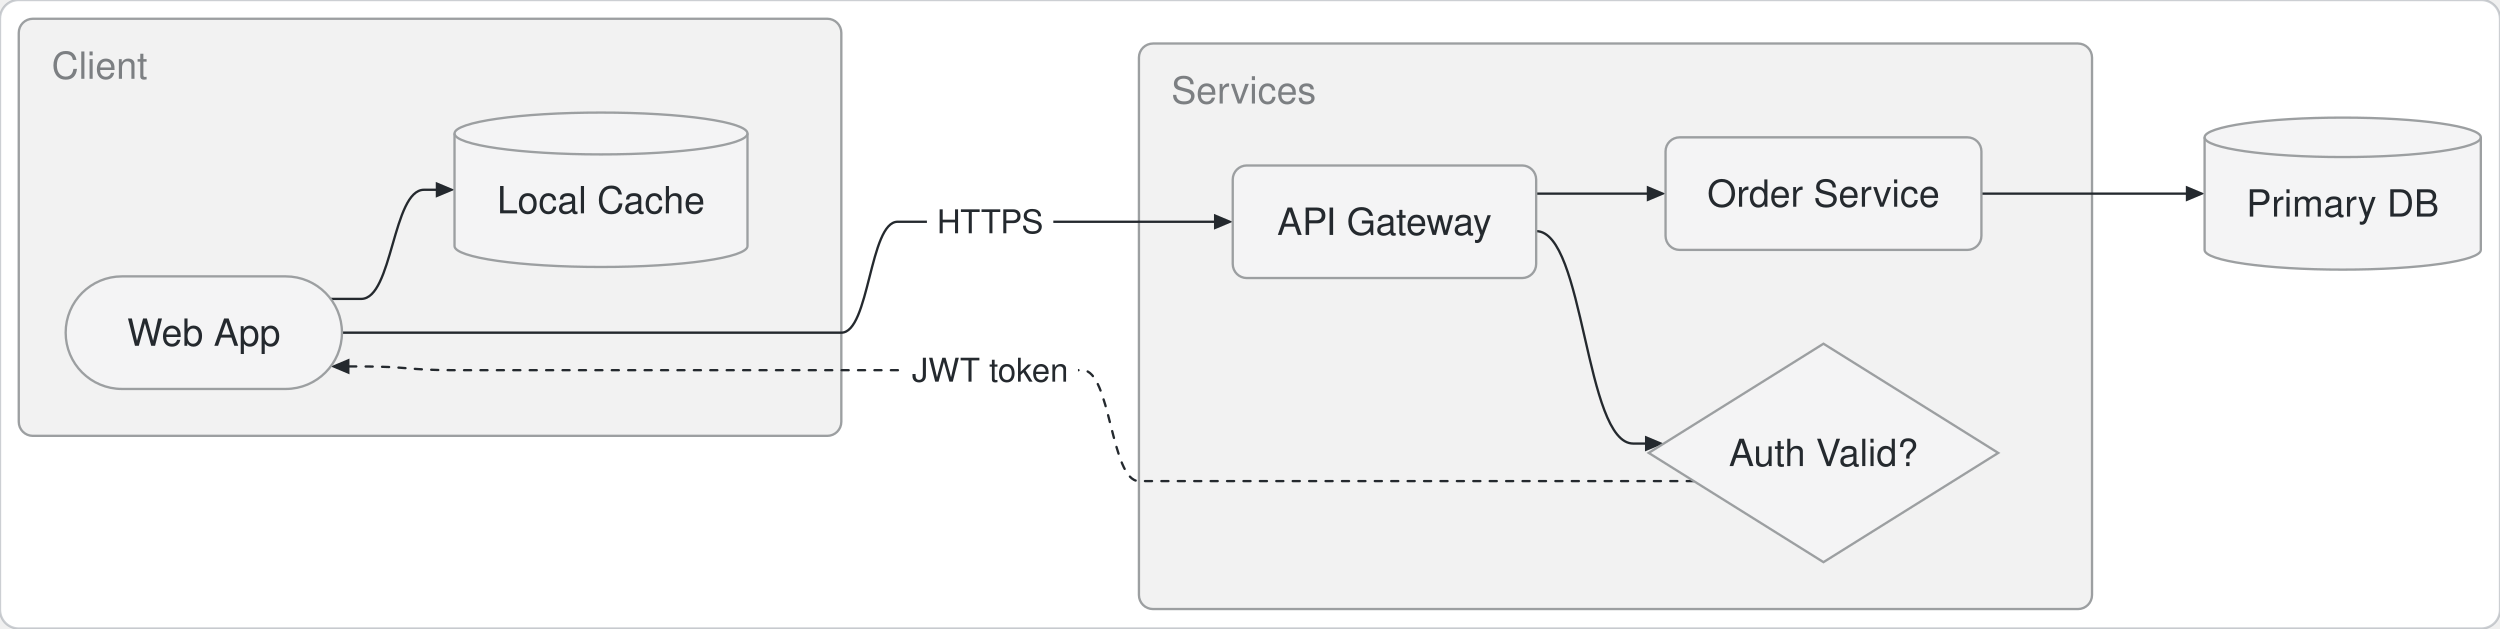
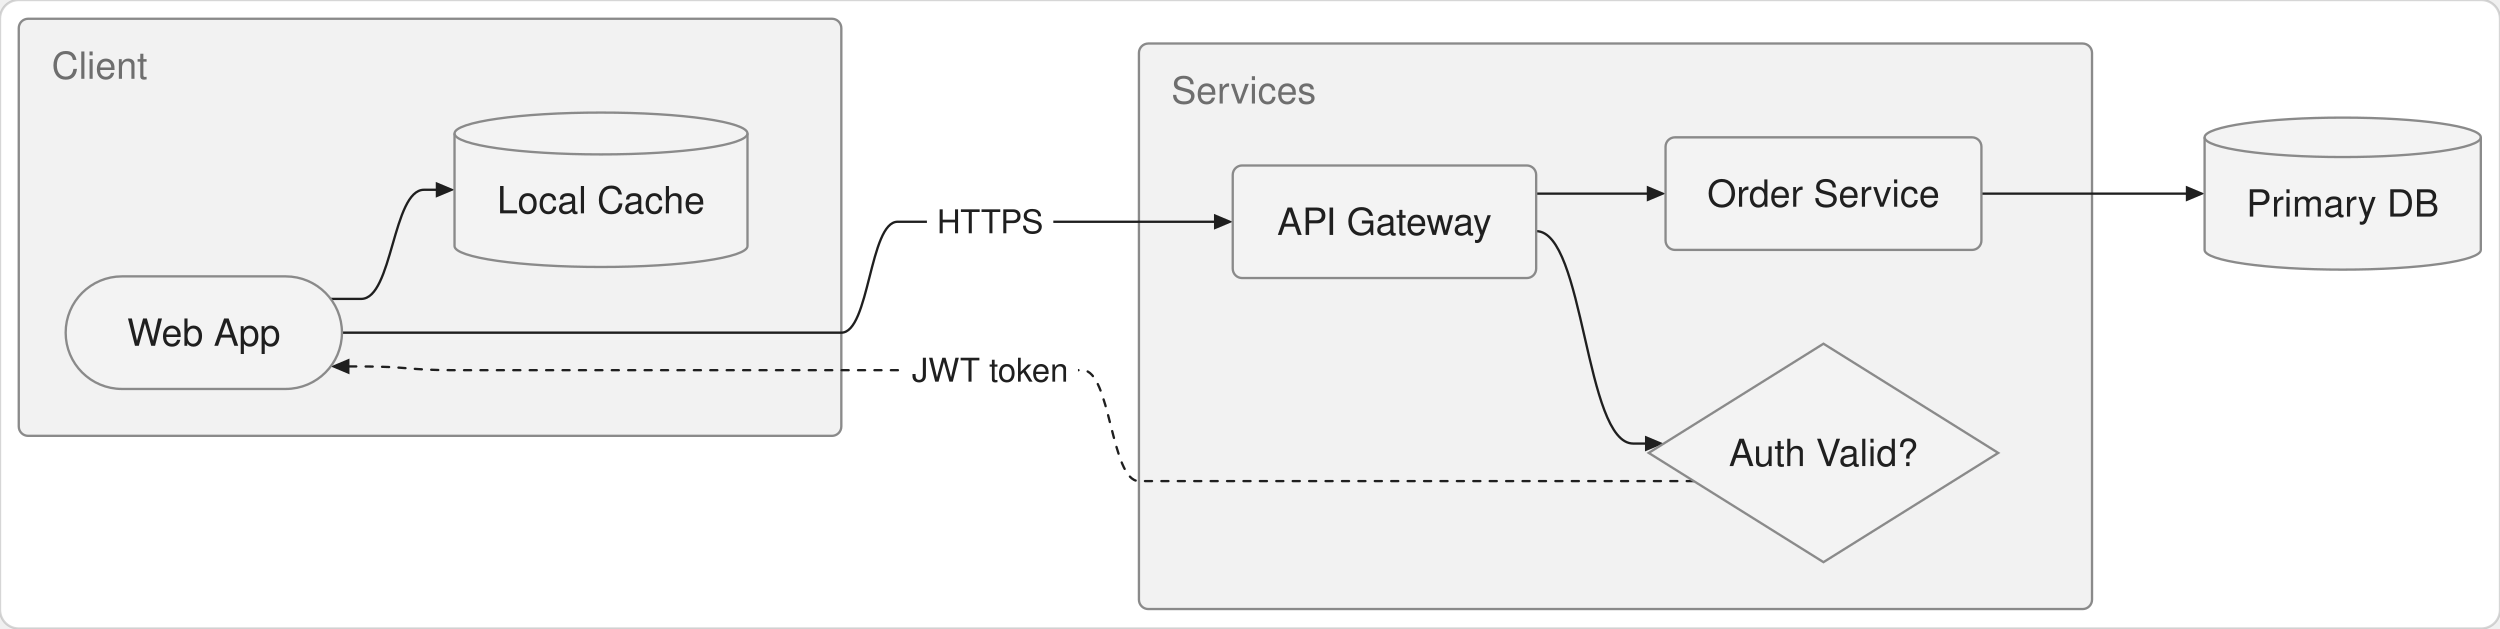
- <svg xmlns="http://www.w3.org/2000/svg" class="pele pele-flowchart" viewBox="0 0 1066 268" width="1066" height="268" fill="#24292e" role="graphics-document document" aria-roledescription="flowchart" font-family="Helvetica" font-size="16">
-   <rect x="0" y="0" width="1066" height="268" rx="8" fill="#ffffff" stroke="#6e7781" stroke-width="1" stroke-opacity="0.35" />
+ <svg xmlns="http://www.w3.org/2000/svg" class="pele pele-flowchart" viewBox="0 0 1066 268" width="1066" height="268" fill="#1f1f1f" role="graphics-document document" aria-roledescription="flowchart" font-family="Helvetica" font-size="16">
+   <rect x="0" y="0" width="1066" height="268" rx="8" fill="#ffffff" stroke="#8a8a8a" stroke-width="1" stroke-opacity="0.35" />
  <g class="pele-clusters">
    <g class="pele-cluster" data-id="Services">
-       <rect x="485.64" y="18.56" width="406.4" height="241.14" fill="#e6e6e6" fill-opacity="0.5" stroke="#9c9fa1" rx="6" />
-       <text class="pele-cluster-label" fill="#7c7f82" x="530.31" y="44.16" text-anchor="middle">Services</text>
+       <rect x="485.64" y="18.56" width="406.4" height="241.14" fill="#e6e6e6" fill-opacity="0.5" stroke="#8a8a8a" rx="4" />
+       <text class="pele-cluster-label" fill="#6e6e6e" x="530.31" y="44.16" text-anchor="middle">Services</text>
    </g>
    <g class="pele-cluster" data-id="Client">
-       <rect x="8" y="8" width="350.74" height="177.85" fill="#e6e6e6" fill-opacity="0.5" stroke="#9c9fa1" rx="6" />
-       <text class="pele-cluster-label" fill="#7c7f82" x="42.45" y="33.6" text-anchor="middle">Client</text>
+       <rect x="8" y="8" width="350.74" height="177.85" fill="#e6e6e6" fill-opacity="0.5" stroke="#8a8a8a" rx="4" />
+       <text class="pele-cluster-label" fill="#6e6e6e" x="42.45" y="33.6" text-anchor="middle">Client</text>
    </g>
  </g>
-   <g class="pele-edges" fill="none" stroke="#24292e" stroke-linecap="round">
+   <g class="pele-edges" fill="none" stroke="#1f1f1f" stroke-linecap="round">
    <g class="pele-edge" data-id="L_UI_Cache_0">
      <path d="M141.01,127.45L154.01,127.45C167.41,127.45 167.41,80.92 180.81,80.92L186.81,80.92" />
-       <path class="pele-marker" d="M193.81,80.92L185.81,84.28L185.81,77.56Z" fill="#24292e" stroke="none" />
+       <path class="pele-marker" d="M193.81,80.92L185.81,84.28L185.81,77.56Z" fill="#1f1f1f" stroke="none" />
    </g>
    <g class="pele-edge" data-id="L_API_Orders_0">
      <path d="M655.02,82.56L703.19,82.56" />
-       <path class="pele-marker" d="M710.19,82.56L702.19,85.92L702.19,79.2Z" fill="#24292e" stroke="none" />
+       <path class="pele-marker" d="M710.19,82.56L702.19,85.92L702.19,79.2Z" fill="#1f1f1f" stroke="none" />
    </g>
    <g class="pele-edge" data-id="L_API_Auth_0">
      <path d="M655.02,98.56C675.72,98.56 675.72,189.13 696.42,189.13L702.42,189.13" />
-       <path class="pele-marker" d="M709.42,189.13L701.42,192.49L701.42,185.77Z" fill="#24292e" stroke="none" />
+       <path class="pele-marker" d="M709.42,189.13L701.42,192.49L701.42,185.77Z" fill="#1f1f1f" stroke="none" />
    </g>
    <g class="pele-edge" data-id="L_UI_API_0">
      <path d="M145.81,141.85L358.74,141.85C370.74,141.85 370.74,94.56 382.74,94.56L518.64,94.56" />
-       <path class="pele-marker" d="M525.64,94.56L517.64,97.92L517.64,91.2Z" fill="#24292e" stroke="none" />
+       <path class="pele-marker" d="M525.64,94.56L517.64,97.92L517.64,91.2Z" fill="#1f1f1f" stroke="none" />
    </g>
    <g class="pele-edge" data-id="L_Auth_UI_0">
      <path d="M722.22,205.13L485.64,205.13C473.64,205.13 473.64,157.85 461.64,157.85L193.81,157.85C173.91,157.85 173.91,156.25 154.01,156.25L148.01,156.25" stroke-dasharray="3 4" />
-       <path class="pele-marker" d="M141.01,156.25L149.01,152.89L149.01,159.61Z" fill="#24292e" stroke="none" />
+       <path class="pele-marker" d="M141.01,156.25L149.01,152.89L149.01,159.61Z" fill="#1f1f1f" stroke="none" />
    </g>
    <g class="pele-edge" data-id="L_Orders_DB_0">
      <path d="M844.87,82.56L933.04,82.56" />
-       <path class="pele-marker" d="M940.04,82.56L932.04,85.92L932.04,79.2Z" fill="#24292e" stroke="none" />
+       <path class="pele-marker" d="M940.04,82.56L932.04,85.92L932.04,79.2Z" fill="#1f1f1f" stroke="none" />
    </g>
  </g>
  <g class="pele-edge-labels" font-size="14">
    <g class="pele-edge-label" data-id="L_UI_API_0">
      <rect x="395.24" y="84.06" width="53.89" height="21" rx="3" fill="#ffffff" />
      <text x="422.19" y="99.46" text-anchor="middle" font-size="14">HTTPS</text>
    </g>
    <g class="pele-edge-label" data-id="L_Auth_UI_0">
      <rect x="384.74" y="147.35" width="74.91" height="21" rx="3" fill="#ffffff" />
      <text x="422.19" y="162.75" text-anchor="middle" font-size="14">JWT token</text>
    </g>
  </g>
  <g class="pele-nodes">
    <g class="pele-node pele-shape-stadium" data-id="UI" transform="translate(86.9,141.85)">
-       <rect x="-58.9" y="-24" width="117.81" height="48" rx="24" fill="#f4f4f5" stroke="#9c9fa1" />
+       <rect x="-58.9" y="-24" width="117.81" height="48" rx="24" fill="#f3f3f3" stroke="#8a8a8a" />
      <text class="pele-label" x="0" y="5.6" text-anchor="middle">Web App</text>
    </g>
    <g class="pele-node pele-shape-cyl" data-id="Cache" transform="translate(256.27,80.92)">
-       <path d="M-62.46,-24A62.46,8.92 0 0 1 62.46,-24V24A62.46,8.92 0 0 1 -62.46,24Z" fill="#f4f4f5" stroke="#9c9fa1" />
-       <path d="M-62.46,-24A62.46,8.92 0 0 0 62.46,-24" fill="none" stroke="#9c9fa1" />
+       <path d="M-62.46,-24A62.46,8.92 0 0 1 62.46,-24V24A62.46,8.92 0 0 1 -62.46,24Z" fill="#f3f3f3" stroke="#8a8a8a" />
+       <path d="M-62.46,-24A62.46,8.92 0 0 0 62.46,-24" fill="none" stroke="#8a8a8a" />
      <text class="pele-label" x="0" y="10.06" text-anchor="middle">Local Cache</text>
    </g>
    <g class="pele-node pele-shape-rect" data-id="API" transform="translate(590.33,94.56)">
-       <rect x="-64.69" y="-24" width="129.38" height="48" fill="#f4f4f5" stroke="#9c9fa1" rx="6" />
+       <rect x="-64.69" y="-24" width="129.38" height="48" fill="#f3f3f3" stroke="#8a8a8a" rx="4" />
      <text class="pele-label" x="0" y="5.6" text-anchor="middle">API Gateway</text>
    </g>
    <g class="pele-node pele-shape-rect" data-id="Orders" transform="translate(777.53,82.56)">
-       <rect x="-67.34" y="-24" width="134.69" height="48" fill="#f4f4f5" stroke="#9c9fa1" rx="6" />
+       <rect x="-67.34" y="-24" width="134.69" height="48" fill="#f3f3f3" stroke="#8a8a8a" rx="4" />
      <text class="pele-label" x="0" y="5.6" text-anchor="middle">Order Service</text>
    </g>
    <g class="pele-node pele-shape-diam" data-id="Auth" transform="translate(777.53,193.13)">
-       <polygon points="0,-46.57 74.51,0 0,46.57 -74.51,0" fill="#f4f4f5" stroke="#9c9fa1" />
+       <polygon points="0,-46.57 74.51,0 0,46.57 -74.51,0" fill="#f3f3f3" stroke="#8a8a8a" />
      <text class="pele-label" x="0" y="5.6" text-anchor="middle">Auth Valid?</text>
    </g>
    <g class="pele-node pele-shape-cyl" data-id="DB" transform="translate(998.93,82.56)">
-       <path d="M-58.89,-24A58.89,8.41 0 0 1 58.89,-24V24A58.89,8.41 0 0 1 -58.89,24Z" fill="#f4f4f5" stroke="#9c9fa1" />
-       <path d="M-58.89,-24A58.89,8.41 0 0 0 58.89,-24" fill="none" stroke="#9c9fa1" />
+       <path d="M-58.89,-24A58.89,8.41 0 0 1 58.89,-24V24A58.89,8.41 0 0 1 -58.89,24Z" fill="#f3f3f3" stroke="#8a8a8a" />
+       <path d="M-58.89,-24A58.89,8.41 0 0 0 58.89,-24" fill="none" stroke="#8a8a8a" />
      <text class="pele-label" x="0" y="9.81" text-anchor="middle">Primary DB</text>
    </g>
  </g>
</svg>
